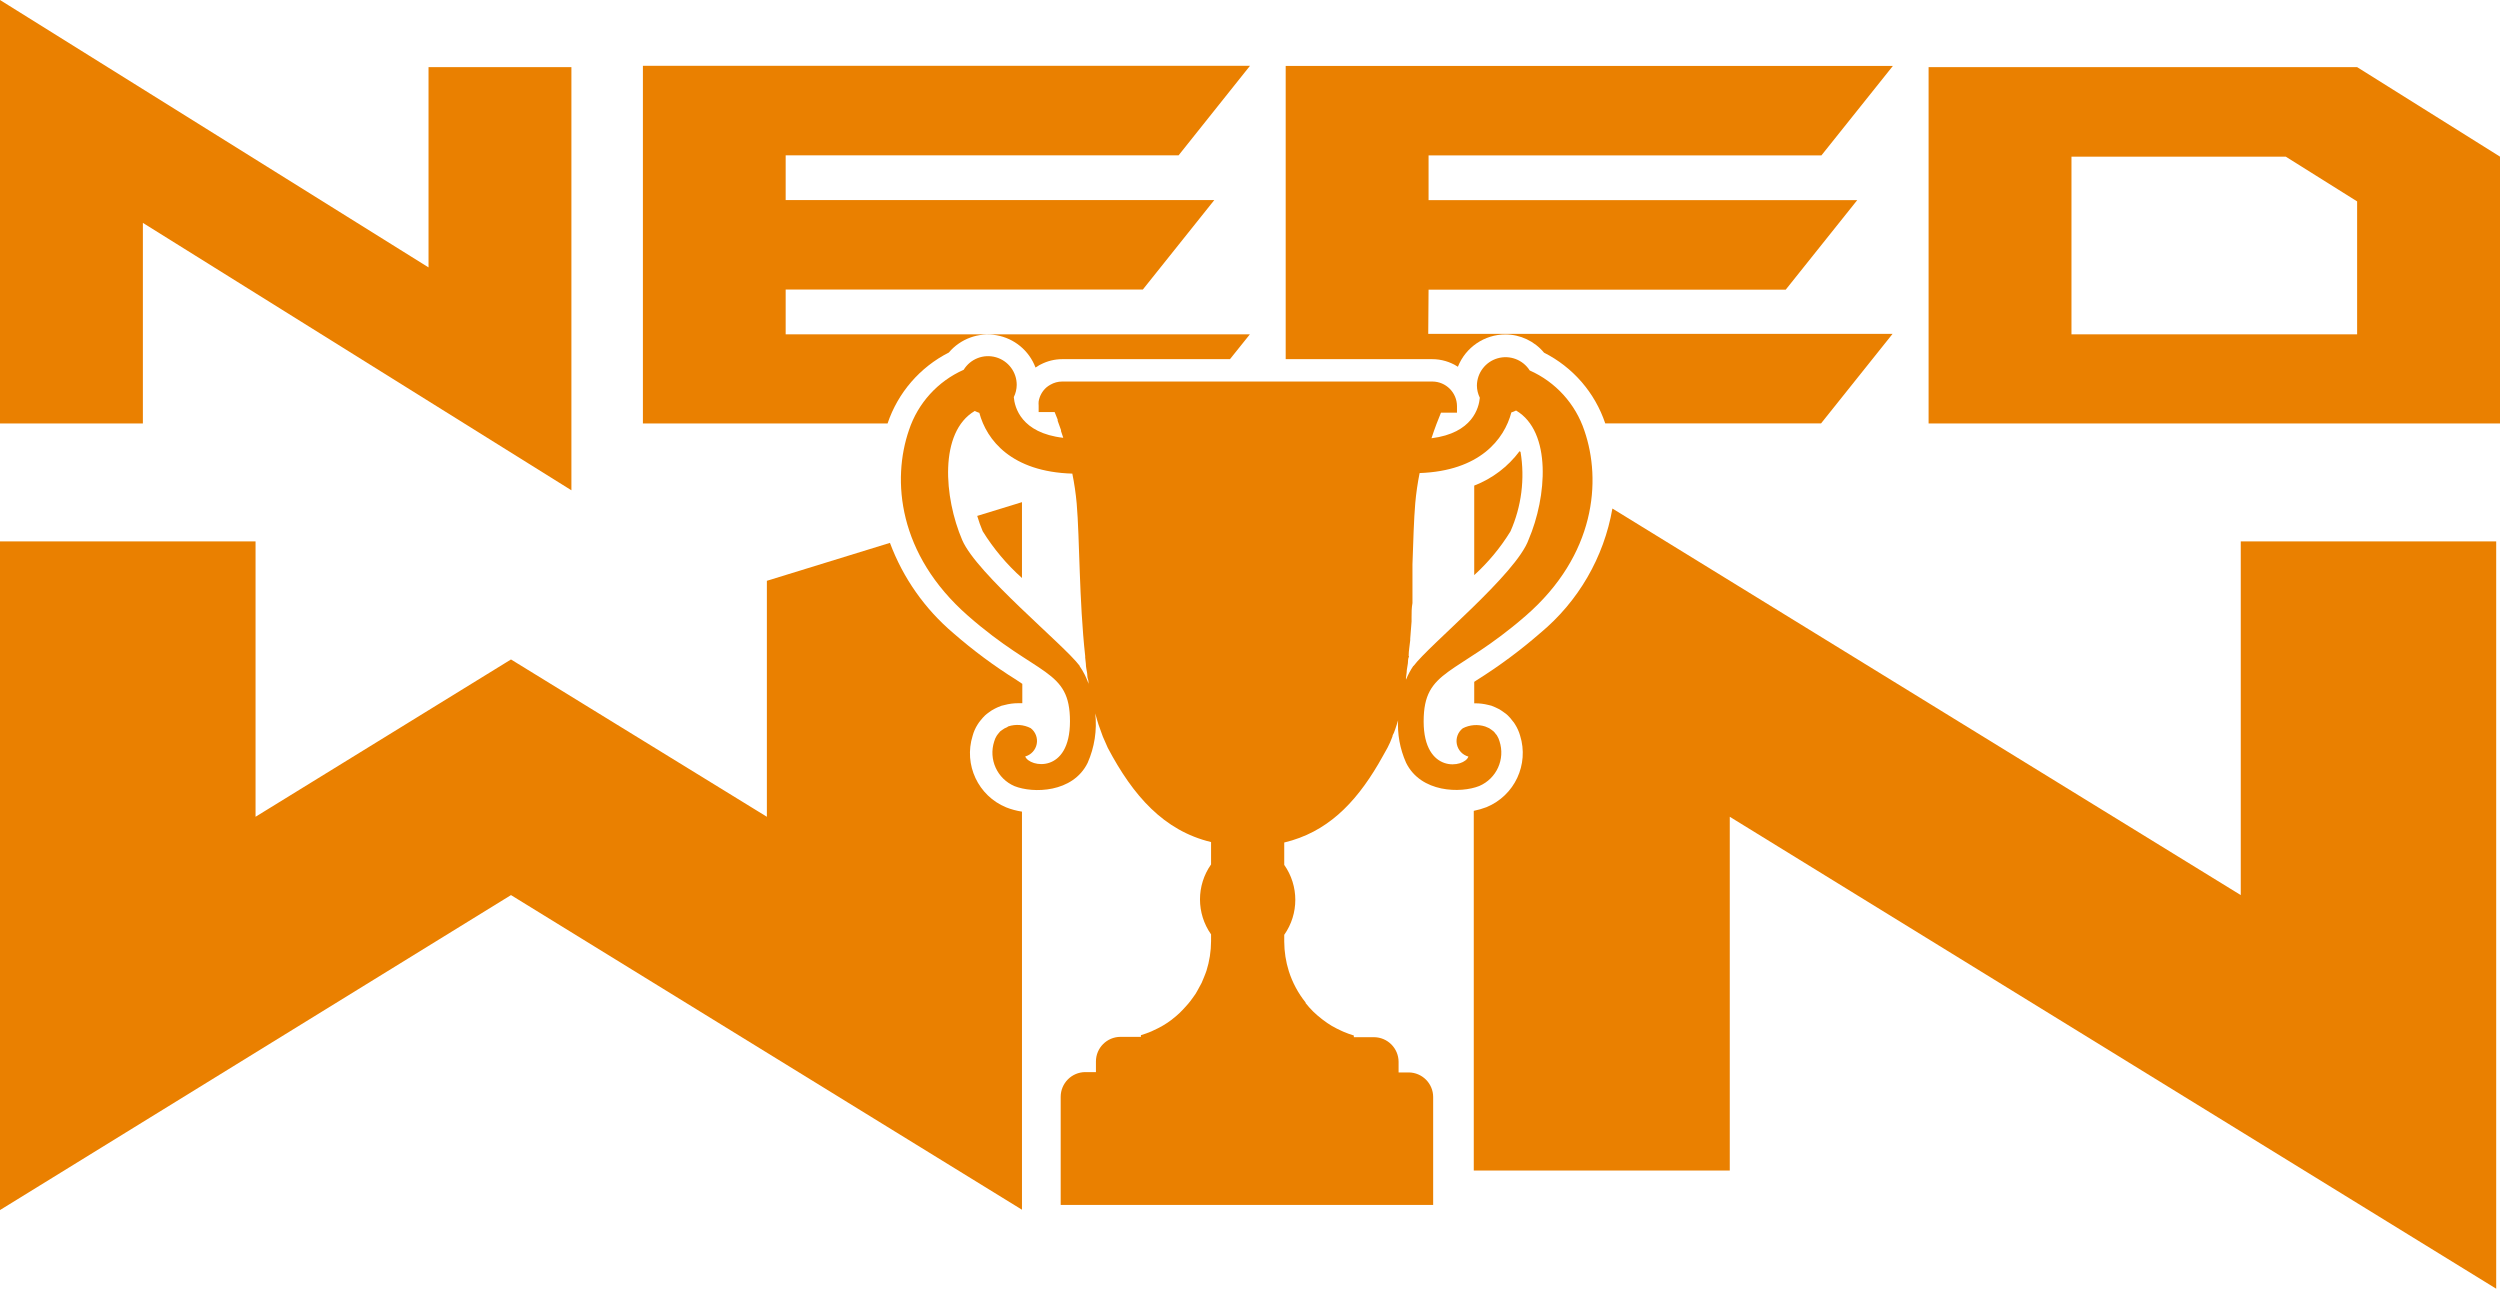
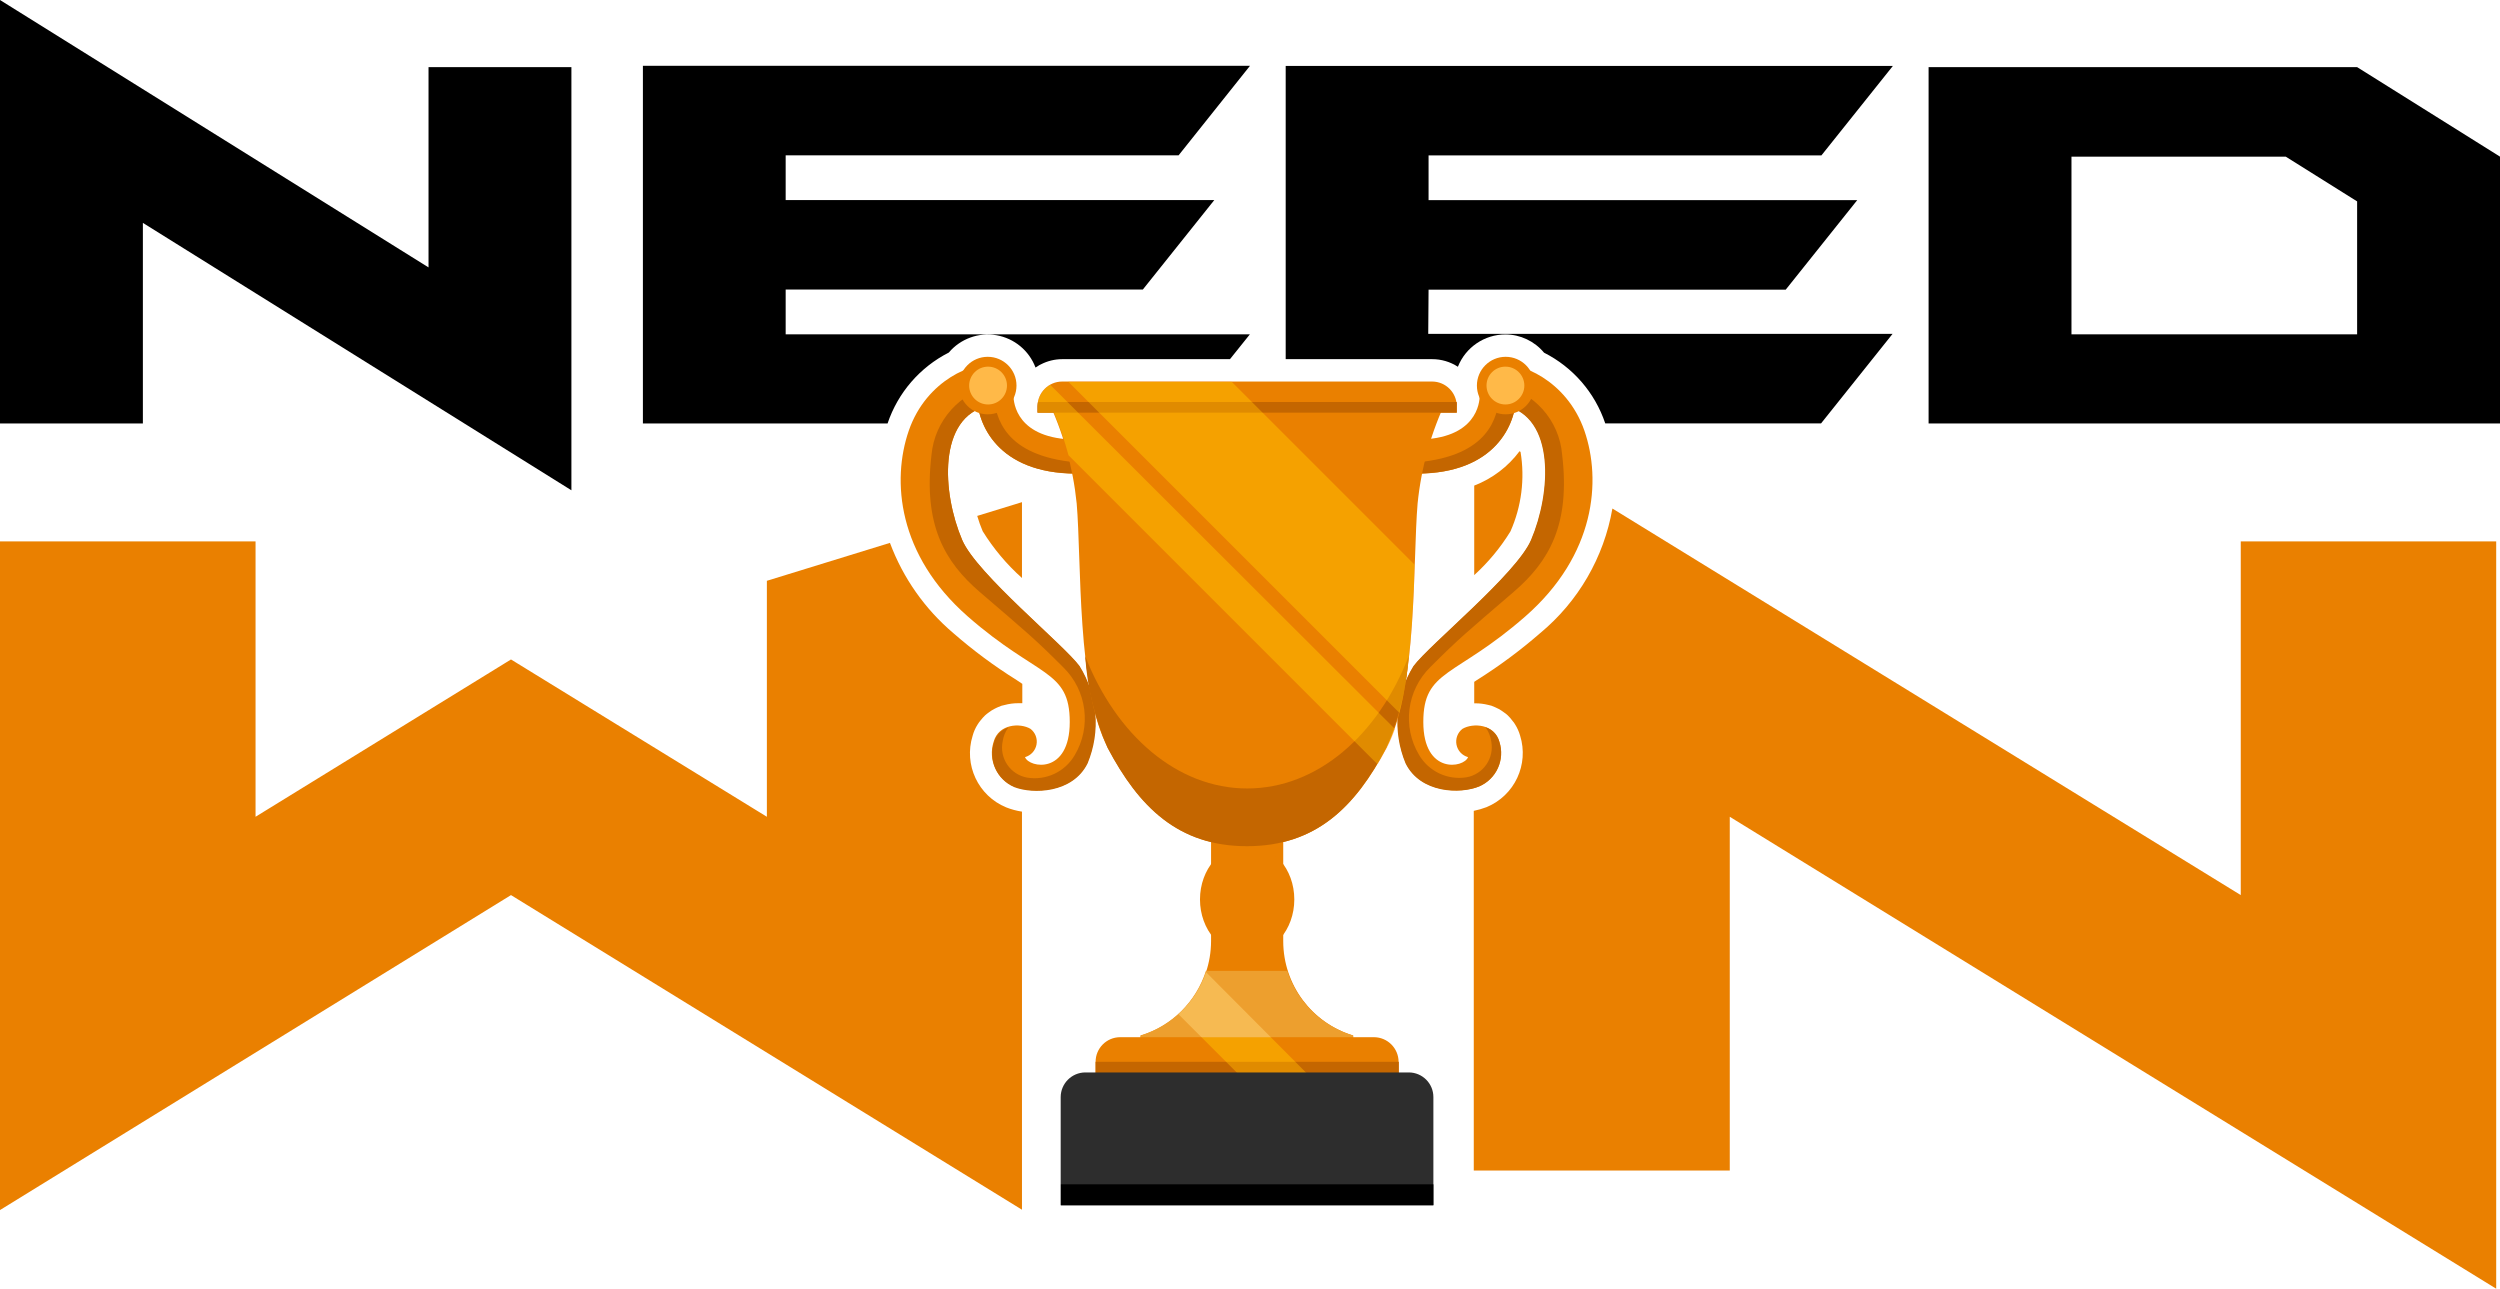
<svg xmlns="http://www.w3.org/2000/svg" viewBox="0 0 223.44 115.18">
  <defs>
-     <style>.cls-1{fill:#ea8000;}</style>
+     <style>.cls-1{isolation:isolate;}.cls-2{fill:#ea8000;}.cls-3{fill:#c46600;}.cls-4{fill:#ffb948;}.cls-5{fill:#ed9f2e;}.cls-6{fill:#ffd0ca;mix-blend-mode:soft-light;}.cls-7{fill:#2d2d2d;}</style>
  </defs>
-   <g id="Layer_2" data-name="Layer 2">
-     <g id="Layer_1-2" data-name="Layer 1">
-       <path class="cls-1" d="M38.3,23.9V6H51.07V43.82l-38.3-23.9V37.85H0V0Z" />
-       <path class="cls-1" d="M210.67,6l12.77,8V37.85H172.37V6Zm0,12-6.38-4H185.14V29.88h25.53Z" />
-       <path class="cls-1" d="M91.34,51.66V44.88l-4,1.23a12.35,12.35,0,0,0,.49,1.37A19.09,19.09,0,0,0,91.34,51.66Z" />
-       <path class="cls-1" d="M89.93,72.16a5.23,5.23,0,0,1-3-6.4,3.61,3.61,0,0,1,.44-1,3.12,3.12,0,0,1,.25-.35,4.44,4.44,0,0,1,.42-.47,3.37,3.37,0,0,1,.34-.27,3.08,3.08,0,0,1,.47-.3c.1-.06.23-.11.35-.17l.3-.12.29-.07A4.6,4.6,0,0,1,91,62.85l.37,0V61.12l-.51-.34a44.34,44.34,0,0,1-5.65-4.19,19.51,19.51,0,0,1-5.67-8.07l-11,3.39V73L45.67,58.94,22.84,73V48.39H0v59.76L45.67,80l45.67,28.12V72.54A6.46,6.46,0,0,1,89.93,72.16Z" />
-       <path class="cls-1" d="M131.76,43.4v8A18,18,0,0,0,135,47.49a12.48,12.48,0,0,0,.9-7.1l-.09-.06A9.18,9.18,0,0,1,131.76,43.4Z" />
-       <path class="cls-1" d="M200.27,48.39V80L144.11,45.45a18.6,18.6,0,0,1-6.46,11.14A45.06,45.06,0,0,1,132,60.78l-.24.16v1.92h.1A4.66,4.66,0,0,1,133,63l.29.07.34.14a2.9,2.9,0,0,1,.33.16,3.49,3.49,0,0,1,.43.28,2.52,2.52,0,0,1,.37.29,3.76,3.76,0,0,1,.44.51,1.56,1.56,0,0,1,.21.29,3.87,3.87,0,0,1,.45,1,5.23,5.23,0,0,1-3,6.4,7.26,7.26,0,0,1-1.14.33v32.15H154.6V73l68.5,42.18V48.39Z" />
-       <path class="cls-1" d="M141.61,38.5a9,9,0,0,0-4.89-5.39A2.56,2.56,0,0,0,132,34.46a2.5,2.5,0,0,0,.26,1.09c-.08.89-.64,3.16-4.32,3.62.3-.92.6-1.69.85-2.29h1.43V36.3a2.21,2.21,0,0,0-2.2-2.2H94.93a2.1,2.1,0,0,0-1.06.29h0a0,0,0,0,0,0,0,2.16,2.16,0,0,0-.35.24l0,0a2.14,2.14,0,0,0-.69,1.25h0a2.21,2.21,0,0,0,0,.37v.58h1.43c.09.2.18.43.27.67l0,.11c.09.25.2.53.3.83l0,.09c.07.19.13.4.2.6-3.77-.43-4.35-2.74-4.42-3.64a2.5,2.5,0,0,0,.26-1.09,2.56,2.56,0,0,0-4.74-1.35,9,9,0,0,0-4.89,5.39c-1.53,4.44-1,11.09,5.27,16.59s9.12,4.72,9.12,9.44-3.62,4.12-4,3.14a1.44,1.44,0,0,0,.49-2.53,2.61,2.61,0,0,0-2-.16h0L90,65l-.22.1-.21.14-.18.13a2.31,2.31,0,0,0-.2.24.83.83,0,0,0-.11.15,1.9,1.9,0,0,0-.22.5,3.25,3.25,0,0,0,1.81,4c1.65.66,5.22.61,6.54-2.08a8.61,8.61,0,0,0,.68-4.42c.06.2.11.41.17.61l.12.39q.13.39.27.75l.12.33c.14.34.29.66.44,1,2.26,4.28,5,7.4,9.23,8.42v2a5.43,5.43,0,0,0,0,6.25v.61a8.89,8.89,0,0,1-.41,2.64c-.07.21-.15.4-.23.6l-.2.48c-.08.16-.17.32-.26.48s-.18.34-.28.5l-.27.38c-.13.18-.26.36-.4.52l-.27.3c-.16.18-.32.35-.5.52a6.68,6.68,0,0,1-.57.49l-.12.1a7.25,7.25,0,0,1-.79.53l0,0a8.69,8.69,0,0,1-.86.44l-.19.09a9.11,9.11,0,0,1-.92.33v.15h-1.83a2.2,2.2,0,0,0-2.19,2.2h0v.95H97a2.21,2.21,0,0,0-2.2,2.2v9.67h33.29V98.05a2.2,2.2,0,0,0-2.19-2.2H125V94.9h0a2.21,2.21,0,0,0-2.2-2.2H121v-.15a8.92,8.92,0,0,1-.91-.33l-.2-.09c-.29-.13-.58-.28-.86-.44l0,0a8.23,8.23,0,0,1-.78-.53l-.13-.1a9.19,9.19,0,0,1-.75-.65h0a8.19,8.19,0,0,1-.68-.76l0-.05a8.7,8.7,0,0,1-1.5-2.8h0a8.89,8.89,0,0,1-.41-2.64v-.61a5.43,5.43,0,0,0,0-6.25v-2c3.78-.9,6.3-3.44,8.4-7h0c.28-.47.56-1,.83-1.47.16-.3.3-.62.44-1,0-.11.08-.22.13-.33s.18-.49.26-.75l.12-.39a.93.93,0,0,0,0-.13,8.35,8.35,0,0,0,.71,3.94c1.32,2.69,4.89,2.74,6.54,2.08a3.25,3.25,0,0,0,1.81-4,1.9,1.9,0,0,0-.22-.5.53.53,0,0,0-.11-.14,1.27,1.27,0,0,0-.21-.25,1.09,1.09,0,0,0-.17-.13l-.22-.15-.21-.09a.59.59,0,0,0-.14-.06h0a2.64,2.64,0,0,0-2,.16,1.44,1.44,0,0,0,.5,2.53c-.33,1-4,1.59-4-3.14s2.86-4,9.12-9.44S143.14,42.94,141.61,38.5Zm-15.28,21a7,7,0,0,0-.67,1.25v-.11s0-.05,0-.07l.06-.45c0-.28.08-.55.11-.83s0-.36.07-.53,0-.1,0-.15h0c0-.46.1-.93.14-1.39,0,0,0-.09,0-.14l.12-1.53c0-.12,0-.24,0-.36,0-.43,0-.86.08-1.29,0-.16,0-.31,0-.46,0-.41,0-.81,0-1.2,0-.15,0-.3,0-.45,0-.43,0-.85,0-1.27v-.07h0c.07-2.13.13-4.05.25-5.48a24.86,24.86,0,0,1,.39-2.69c5.36-.19,7.56-3,8.2-5.42a2.63,2.63,0,0,0,.42-.17c3.21,1.89,2.75,7.74,1.12,11.54C135.53,51.3,127.76,57.61,126.33,59.53Zm-29.84,0C95.07,57.61,87.3,51.3,86,48.27c-1.63-3.8-2.09-9.65,1.12-11.54a3,3,0,0,0,.41.17c.65,2.43,2.87,5.27,8.31,5.43A24.32,24.32,0,0,1,96.23,45c.27,3.14.21,8.63.76,13.64h0a.59.59,0,0,0,0,.13l.06.56c0,.28.07.55.11.81s0,.38.08.57,0,.33.08.49A6.37,6.37,0,0,0,96.49,59.53Z" />
-       <path class="cls-1" d="M79.33,37.84a11.06,11.06,0,0,1,5.47-6.33,4.56,4.56,0,0,1,7.75,1.34l.35-.22.14-.07a4.18,4.18,0,0,1,1.89-.46h15l1.78-2.22H70.22v-4h31.92l6.39-8H70.22v-4h35.12l6.38-8H57.46V37.85H79.33Z" />
-       <path class="cls-1" d="M127.68,25.89H159.6l6.39-8H127.68v-4h35.11l6.39-8H114.91V32.1H128a4.2,4.2,0,0,1,2.3.68,4.58,4.58,0,0,1,4.25-2.89A4.51,4.51,0,0,1,138,31.52a11,11,0,0,1,5.47,6.32h19.29l6.39-8h-41.5Z" />
+   <g class="cls-1">
+     <g id="Layer_2" data-name="Layer 2">
+       <g id="Layer_1-2" data-name="Layer 1">
+         <path d="M38.3,23.9V6H51.07V43.82l-38.3-23.9V37.85H0V0Z" />
+         <path d="M210.67,6l12.77,8V37.85H172.37V6Zm0,12-6.38-4H185.14V29.88h25.53Z" />
+         <path class="cls-2" d="M91.34,51.66V44.88l-4,1.23a12.35,12.35,0,0,0,.49,1.37A19.09,19.09,0,0,0,91.34,51.66Z" />
+         <path class="cls-2" d="M89.93,72.16a5.23,5.23,0,0,1-3-6.4,3.61,3.61,0,0,1,.44-1,3.12,3.12,0,0,1,.25-.35,4.44,4.44,0,0,1,.42-.47,3.37,3.37,0,0,1,.34-.27,3.08,3.08,0,0,1,.47-.3c.1-.06.23-.11.35-.17l.3-.12.29-.07A4.6,4.6,0,0,1,91,62.85l.37,0V61.12l-.51-.34a44.34,44.34,0,0,1-5.65-4.19,19.51,19.51,0,0,1-5.67-8.07l-11,3.39V73L45.67,58.94,22.84,73V48.39H0v59.76L45.67,80l45.67,28.12V72.54A6.46,6.46,0,0,1,89.93,72.16Z" />
+         <path class="cls-2" d="M131.76,43.4v8A18,18,0,0,0,135,47.49a12.48,12.48,0,0,0,.9-7.1l-.09-.06A9.18,9.18,0,0,1,131.76,43.4Z" />
+         <path class="cls-2" d="M200.27,48.39V80L144.11,45.45a18.6,18.6,0,0,1-6.46,11.14A45.06,45.06,0,0,1,132,60.78l-.24.16v1.92h.1A4.66,4.66,0,0,1,133,63l.29.07.34.14a2.9,2.9,0,0,1,.33.16,3.49,3.49,0,0,1,.43.28,2.52,2.52,0,0,1,.37.29,3.76,3.76,0,0,1,.44.51,1.56,1.56,0,0,1,.21.29,3.87,3.87,0,0,1,.45,1,5.23,5.23,0,0,1-3,6.4,7.26,7.26,0,0,1-1.14.33v32.15H154.6V73l68.5,42.18V48.39Z" />
+         <path class="cls-2" d="M88.64,32.67c-1.49-.38-5.83,1.21-7.42,5.83-1.53,4.44-1,11.09,5.27,16.59s9.12,4.72,9.12,9.44-3.62,4.12-4,3.14a1.44,1.44,0,0,0,.49-2.53c-.93-.55-2.85-.44-3.29,1.15a3.25,3.25,0,0,0,1.81,4c1.65.66,5.22.61,6.54-2.08a9.55,9.55,0,0,0-.72-8.69C95.07,57.61,87.3,51.3,86,48.27c-1.81-4.23-2.2-11,2.31-12C89.57,33.06,88.64,32.67,88.64,32.67Z" />
+         <path class="cls-2" d="M96.15,42.34c-7-.06-8.83-4.45-8.83-7h3.26c0,.65.27,3.91,5.6,3.95Z" />
+         <path class="cls-3" d="M97.21,68.22a9.55,9.55,0,0,0-.72-8.69C95.07,57.61,87.3,51.3,86,48.27c-1.81-4.23-2.2-11,2.31-12a10.88,10.88,0,0,0,.57-1.84,7,7,0,0,0-5.63,6.26c-.73,6.22,1.17,9.52,4.33,12.23,4.29,3.69,4.83,4.1,7.47,6.74a6.4,6.4,0,0,1,1,7.84,4.14,4.14,0,0,1-4.25,2,2.73,2.73,0,0,1-2.19-3.22,2.82,2.82,0,0,1,.5-1.25,1.88,1.88,0,0,0-1.27,1.32,3.25,3.25,0,0,0,1.81,4C92.32,71,95.89,70.91,97.21,68.22Z" />
+         <path class="cls-3" d="M96.16,41.32c-6.41-.59-7.17-4-7.36-6H87.32c0,2.58,1.86,7,8.83,7Z" />
+         <path class="cls-2" d="M90.85,34.46a2.57,2.57,0,1,1-2.57-2.57A2.57,2.57,0,0,1,90.85,34.46Z" />
+         <path class="cls-4" d="M90,34.46a1.69,1.69,0,1,1-1.69-1.69A1.69,1.69,0,0,1,90,34.46Z" />
+         <path class="cls-2" d="M134.19,32.67c1.48-.38,5.82,1.21,7.42,5.83,1.53,4.44,1,11.09-5.28,16.59s-9.12,4.72-9.12,9.44,3.63,4.12,4,3.14a1.44,1.44,0,0,1-.5-2.53c.94-.55,2.86-.44,3.3,1.15a3.25,3.25,0,0,1-1.81,4c-1.65.66-5.22.61-6.54-2.08a9.55,9.55,0,0,1,.71-8.69c1.43-1.92,9.2-8.23,10.5-11.26,1.81-4.23,2.19-11-2.31-12C133.26,33.06,134.19,32.67,134.19,32.67Z" />
+         <path class="cls-2" d="M126.68,42.34c7-.06,8.83-4.45,8.83-7h-3.26c0,.65-.27,3.91-5.6,3.95Z" />
+         <path class="cls-3" d="M125.62,68.22a9.55,9.55,0,0,1,.71-8.69c1.43-1.92,9.2-8.23,10.5-11.26,1.81-4.23,2.19-11-2.31-12A10.88,10.88,0,0,1,134,34.4a6.92,6.92,0,0,1,5.62,6.26c.74,6.22-1.17,9.52-4.32,12.23-4.29,3.69-4.83,4.1-7.47,6.74a6.4,6.4,0,0,0-1,7.84,4.15,4.15,0,0,0,4.25,2,2.74,2.74,0,0,0,2.2-3.22,2.83,2.83,0,0,0-.51-1.25A1.87,1.87,0,0,1,134,66.29a3.25,3.25,0,0,1-1.81,4C130.51,71,126.94,70.91,125.62,68.22Z" />
+         <path class="cls-3" d="M126.67,41.32c6.41-.59,7.17-4,7.36-6h1.48c0,2.58-1.86,7-8.83,7Z" />
+         <path class="cls-2" d="M132,34.46a2.57,2.57,0,1,0,2.57-2.57A2.57,2.57,0,0,0,132,34.46Z" />
+         <path class="cls-4" d="M132.86,34.46a1.69,1.69,0,1,0,1.69-1.69A1.68,1.68,0,0,0,132.86,34.46Z" />
+         <path class="cls-2" d="M114.69,84.13V71.38h-6.45V84.13a8.82,8.82,0,0,1-6.3,8.42v.37h19v-.37A8.82,8.82,0,0,1,114.69,84.13Z" />
+         <path class="cls-5" d="M101.94,92.55v.37h19v-.37a8.87,8.87,0,0,1-5.89-5.78h-7.27A8.87,8.87,0,0,1,101.94,92.55Z" />
+         <path class="cls-2" d="M115.68,80.39c0,2.71-1.89,4.91-4.21,4.91s-4.22-2.2-4.22-4.91,1.89-4.9,4.22-4.9S115.68,77.68,115.68,80.39Z" />
+         <path class="cls-2" d="M111.76,35.64H93.59A28,28,0,0,1,96.23,45c.44,5.13,0,16.56,2.78,21.83s6.3,8.79,12.46,8.79,9.67-3.51,12.45-8.79,2.34-16.7,2.78-21.83a28,28,0,0,1,2.64-9.37Z" />
+         <path class="cls-3" d="M111.47,70.47c-6.28,0-11.73-4.8-14.48-11.83a24.37,24.37,0,0,0,2,8.2c2.79,5.28,6.3,8.79,12.46,8.79s9.67-3.51,12.45-8.79a24.37,24.37,0,0,0,2-8.2C123.2,65.67,117.75,70.47,111.47,70.47Z" />
+         <path class="cls-2" d="M130.2,36.88V36.3a2.21,2.21,0,0,0-2.2-2.2H94.93a2.21,2.21,0,0,0-2.2,2.2v.58Z" />
+         <path class="cls-3" d="M92.73,36.3v.58H130.2V36.3a2.21,2.21,0,0,0,0-.37H92.77A2.21,2.21,0,0,0,92.73,36.3Z" />
+         <path class="cls-6" d="M93.86,34.39a2.19,2.19,0,0,0-1.09,1.54h0a2.21,2.21,0,0,0,0,.37v.58h1.43a30.34,30.34,0,0,1,1.3,3.81l27.63,27.63c.28-.48.56-1,.83-1.48a13.05,13.05,0,0,0,.72-1.68Z" />
+         <path class="cls-6" d="M125.07,63.71c1-3.87,1.23-9,1.38-13.22L110.06,34.1H95.46Z" />
+         <path class="cls-2" d="M125,96.14V94.9a2.21,2.21,0,0,0-2.2-2.2H100.11a2.2,2.2,0,0,0-2.19,2.2v1.24Z" />
+         <rect class="cls-3" x="97.92" y="94.9" width="27.1" height="1.24" />
+         <path class="cls-6" d="M107.79,86.89a8.77,8.77,0,0,1-2.47,3.75l5.5,5.5H117Z" />
+         <path class="cls-7" d="M128.11,107.72V98.05a2.2,2.2,0,0,0-2.19-2.2H97a2.21,2.21,0,0,0-2.2,2.2v9.67Z" />
+         <rect x="94.82" y="105.85" width="33.29" height="1.87" />
+         <path d="M79.33,37.84a11.06,11.06,0,0,1,5.47-6.33,4.56,4.56,0,0,1,7.75,1.34l.35-.22.14-.07a4.18,4.18,0,0,1,1.89-.46h15l1.78-2.22H70.22v-4h31.92l6.39-8H70.22v-4h35.12l6.38-8H57.46V37.85H79.33Z" />
+         <path d="M127.68,25.89H159.6l6.39-8H127.68v-4h35.11l6.39-8H114.91V32.1H128a4.2,4.2,0,0,1,2.3.68,4.58,4.58,0,0,1,4.25-2.89A4.51,4.51,0,0,1,138,31.52a11,11,0,0,1,5.47,6.32h19.29l6.39-8h-41.5Z" />
+       </g>
    </g>
  </g>
</svg>
